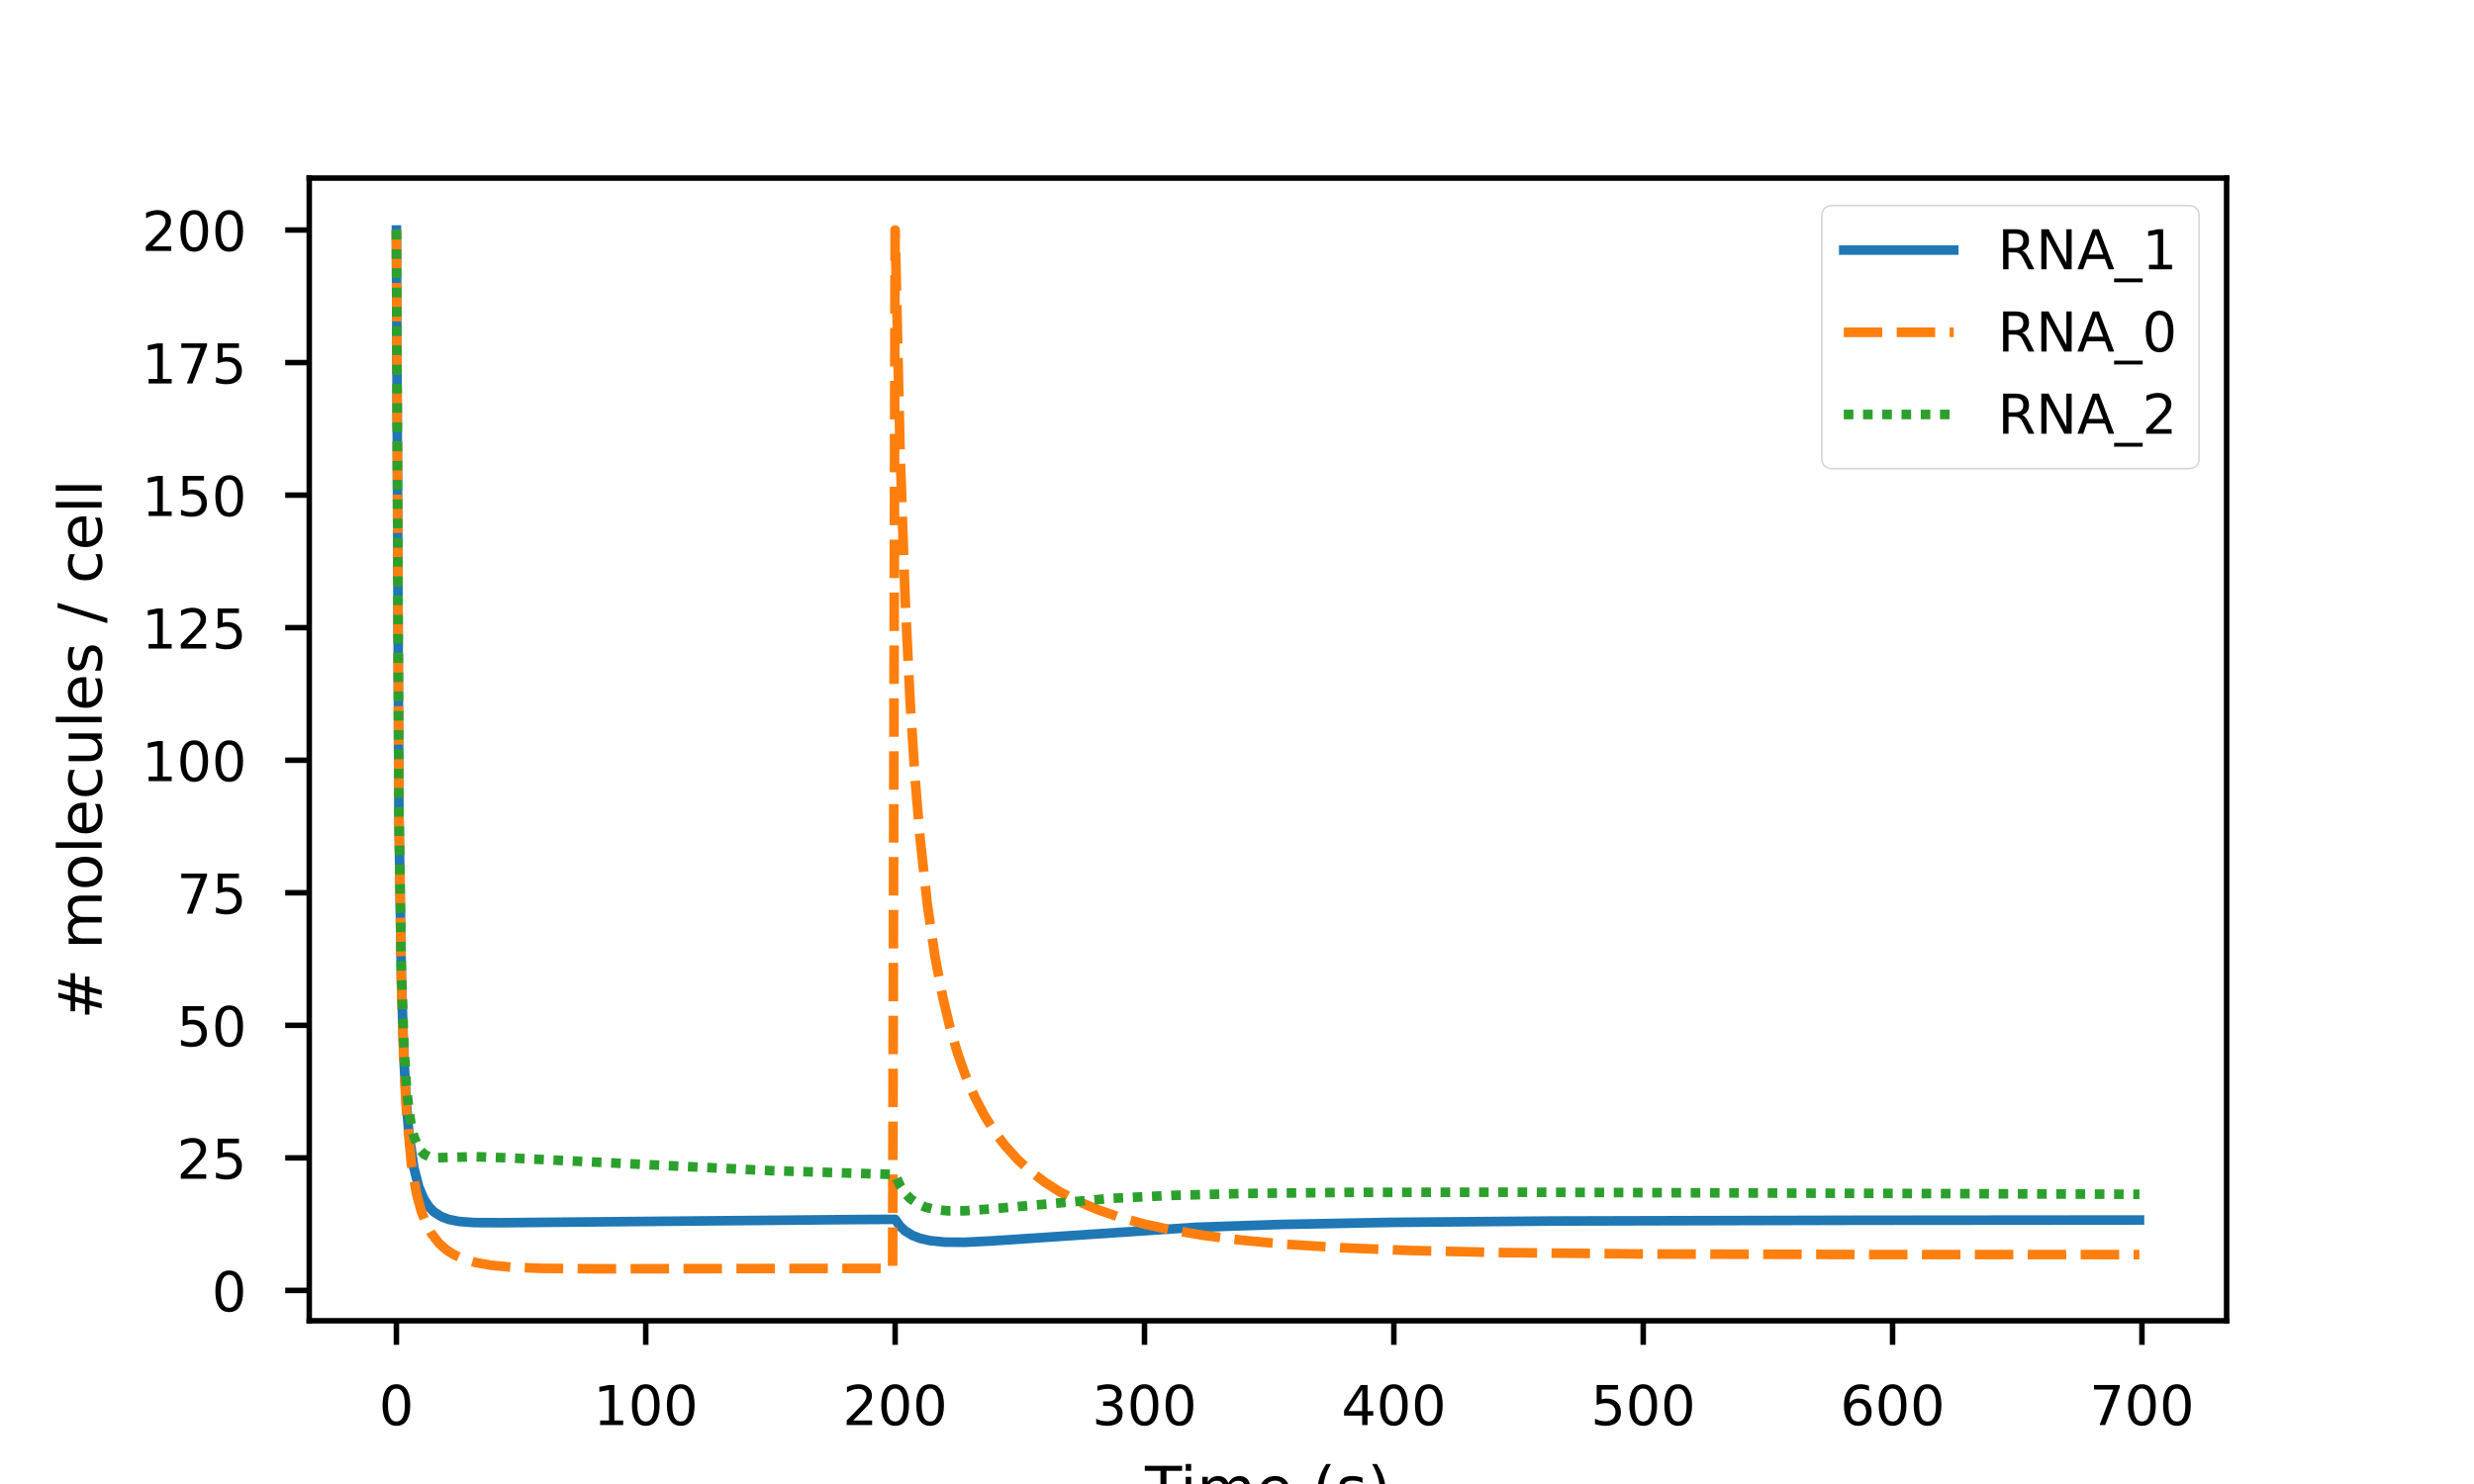
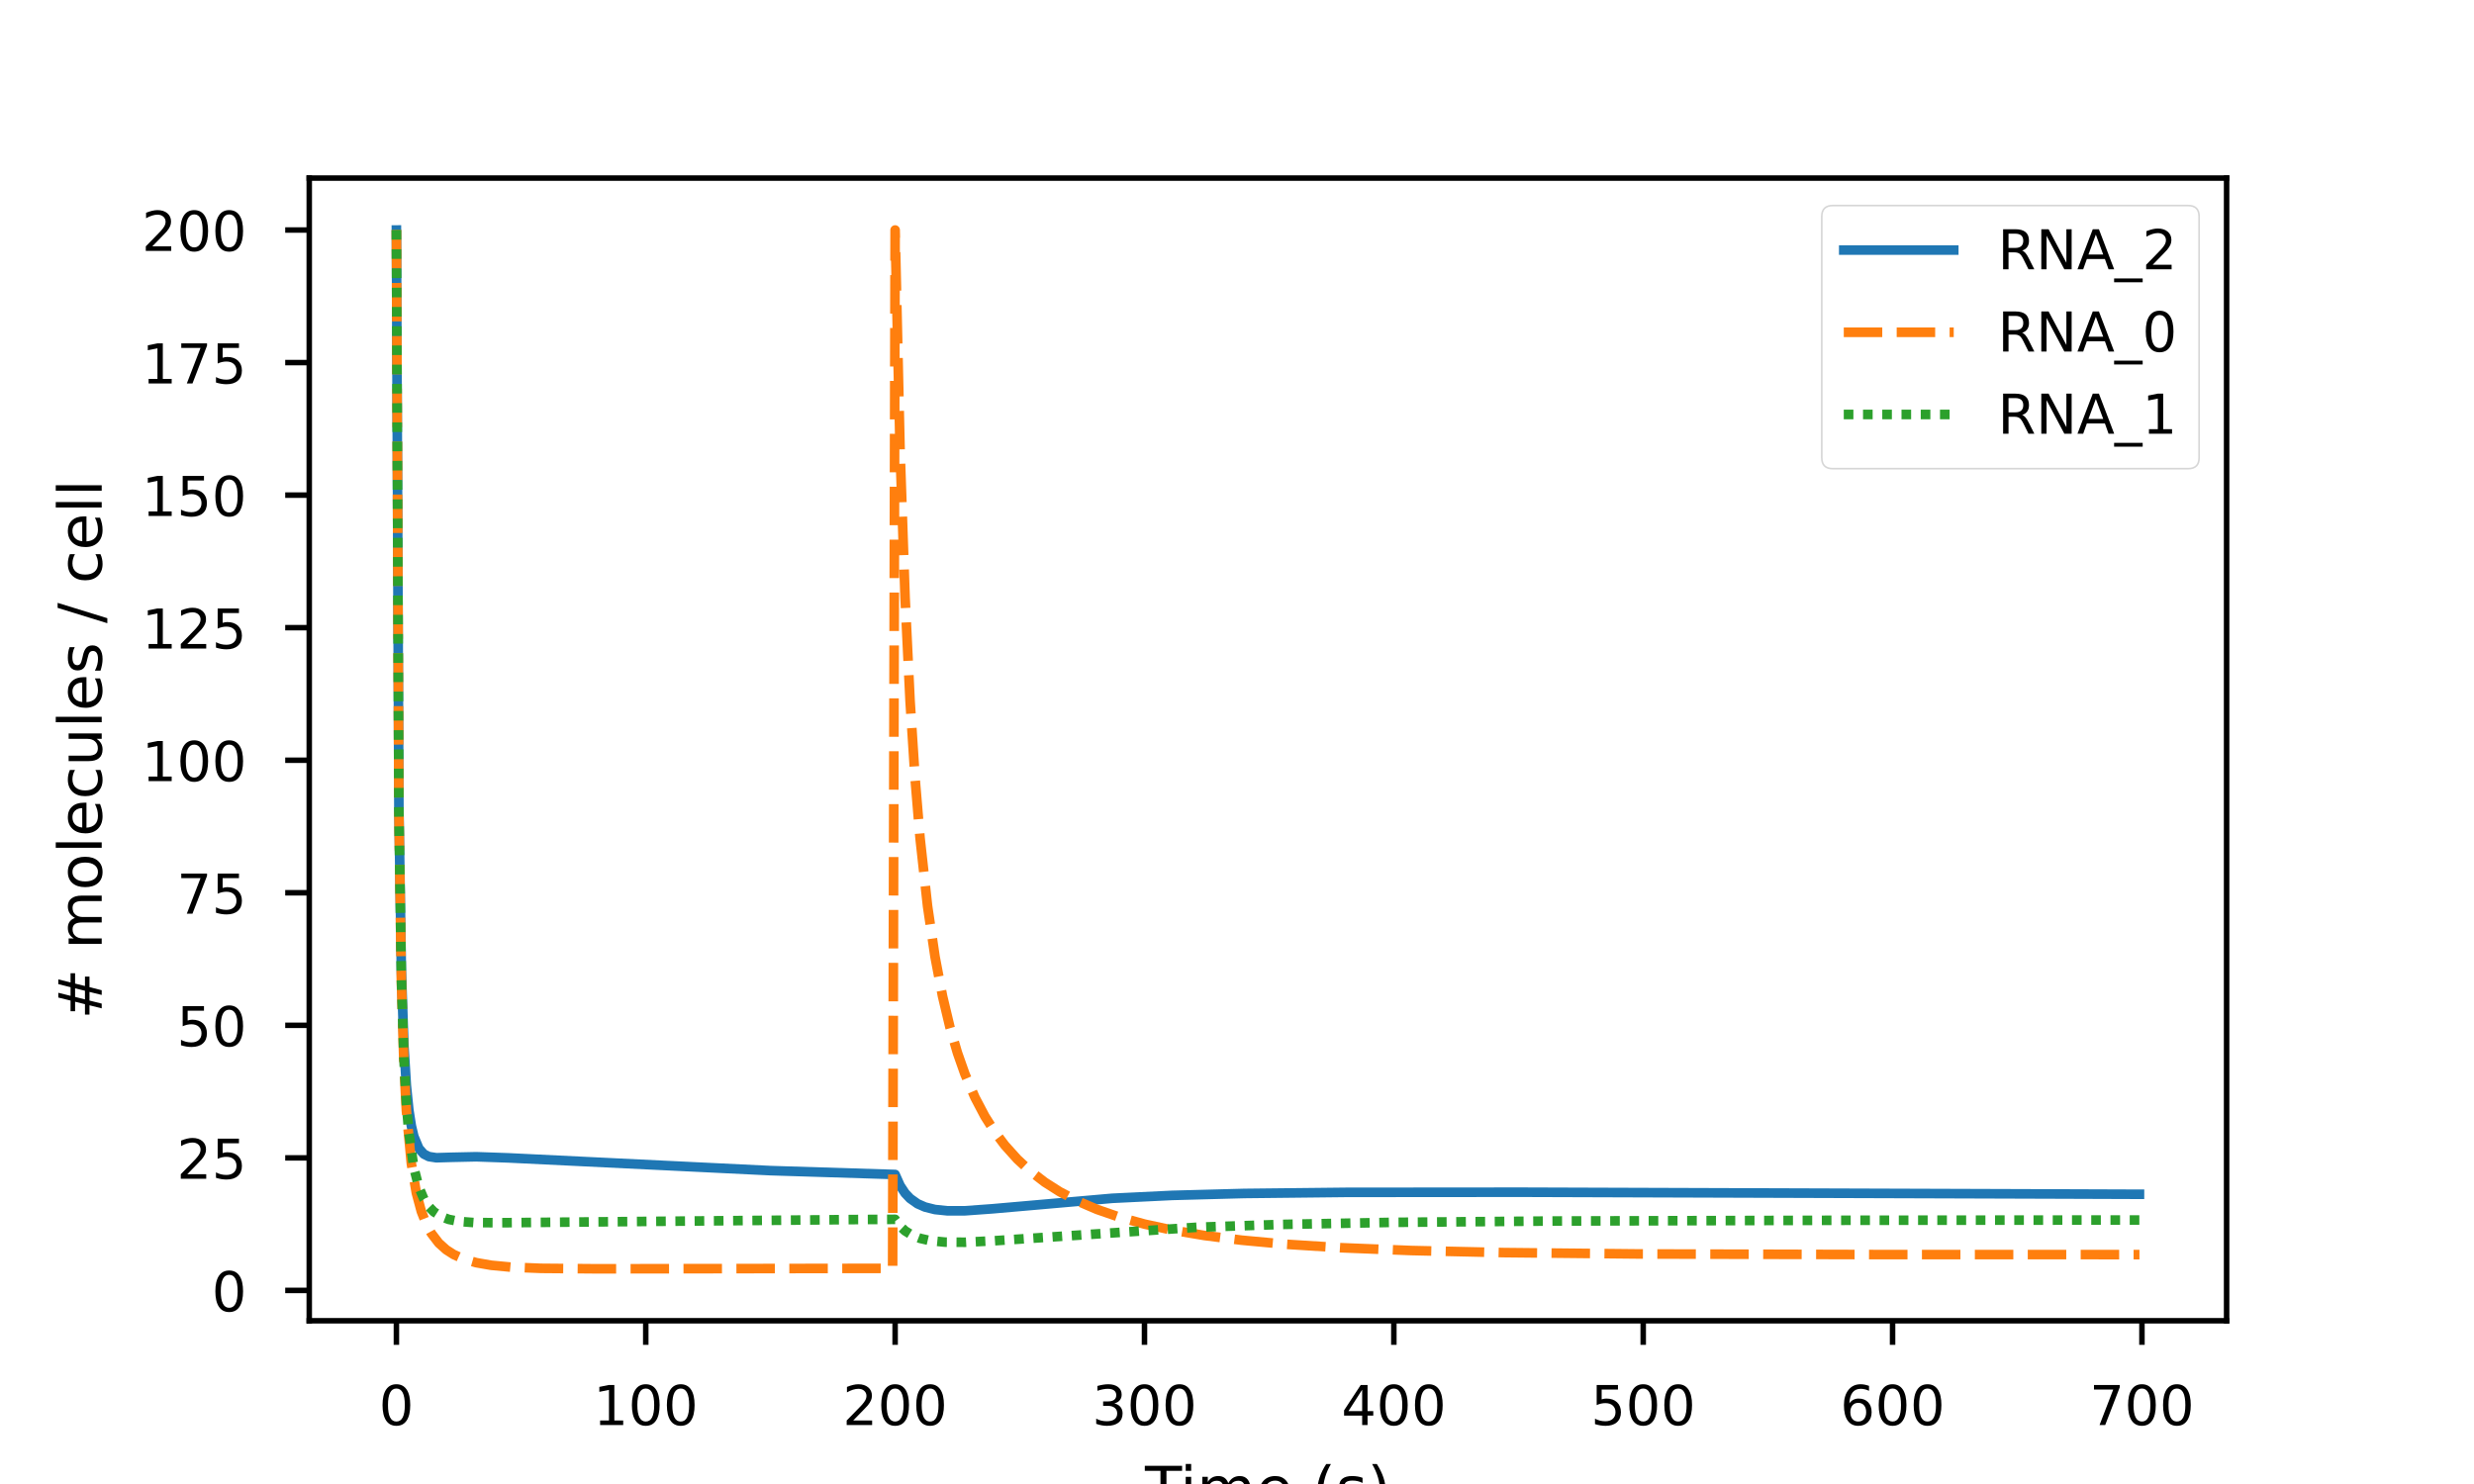
<svg xmlns="http://www.w3.org/2000/svg" xmlns:xlink="http://www.w3.org/1999/xlink" width="360pt" height="216pt" viewBox="0 0 360 216" version="1.1">
  <defs>
    <style type="text/css">*{stroke-linejoin: round; stroke-linecap: butt}</style>
  </defs>
  <g id="figure_1">
    <g id="patch_1">
      <path d="M 0 216  L 360 216  L 360 0  L 0 0  z " style="fill: #ffffff" />
    </g>
    <g id="axes_1">
      <g id="patch_2">
        <path d="M 45 192.24  L 324 192.24  L 324 25.92  L 45 25.92  z " style="fill: #ffffff" />
      </g>
      <g id="PolyCollection_1" />
      <g id="PolyCollection_2" />
      <g id="PolyCollection_3" />
      <g id="matplotlib.axis_1">
        <g id="xtick_1">
          <g id="line2d_1">
            <defs>
-               <path id="m60f4b64328" d="M 0 0  L 0 3.5  " style="stroke: #000000; stroke-width: 0.8" />
+               <path id="me1e44f537f" d="M 0 0  L 0 3.5  " style="stroke: #000000; stroke-width: 0.8" />
            </defs>
            <g>
-               <use xlink:href="#m60f4b64328" x="57.682" y="192.24" style="stroke: #000000; stroke-width: 0.8" />
+               <use xlink:href="#me1e44f537f" x="57.682" y="192.24" style="stroke: #000000; stroke-width: 0.8" />
            </g>
          </g>
          <g id="text_1">
            <g transform="translate(55.13682 207.4187) scale(0.08 -0.08)">
              <defs>
                <path id="DejaVuSans-30" d="M 2034 4250  Q 1547 4250 1301 3770  Q 1056 3291 1056 2328  Q 1056 1369 1301 889  Q 1547 409 2034 409  Q 2525 409 2770 889  Q 3016 1369 3016 2328  Q 3016 3291 2770 3770  Q 2525 4250 2034 4250  z M 2034 4750  Q 2819 4750 3233 4129  Q 3647 3509 3647 2328  Q 3647 1150 3233 529  Q 2819 -91 2034 -91  Q 1250 -91 836 529  Q 422 1150 422 2328  Q 422 3509 836 4129  Q 1250 4750 2034 4750  z " transform="scale(0.015625)" />
              </defs>
              <use xlink:href="#DejaVuSans-30" />
            </g>
          </g>
        </g>
        <g id="xtick_2">
          <g id="line2d_2">
            <g>
-               <use xlink:href="#m60f4b64328" x="93.967" y="192.24" style="stroke: #000000; stroke-width: 0.8" />
+               <use xlink:href="#me1e44f537f" x="93.967" y="192.24" style="stroke: #000000; stroke-width: 0.8" />
            </g>
          </g>
          <g id="text_2">
            <g transform="translate(86.33242 207.4187) scale(0.08 -0.08)">
              <defs>
                <path id="DejaVuSans-31" d="M 794 531  L 1825 531  L 1825 4091  L 703 3866  L 703 4441  L 1819 4666  L 2450 4666  L 2450 531  L 3481 531  L 3481 0  L 794 0  L 794 531  z " transform="scale(0.015625)" />
              </defs>
              <use xlink:href="#DejaVuSans-31" />
              <use xlink:href="#DejaVuSans-30" x="63.623" />
              <use xlink:href="#DejaVuSans-30" x="127.246" />
            </g>
          </g>
        </g>
        <g id="xtick_3">
          <g id="line2d_3">
            <g>
-               <use xlink:href="#m60f4b64328" x="130.253" y="192.24" style="stroke: #000000; stroke-width: 0.8" />
+               <use xlink:href="#me1e44f537f" x="130.253" y="192.24" style="stroke: #000000; stroke-width: 0.8" />
            </g>
          </g>
          <g id="text_3">
            <g transform="translate(122.618 207.4187) scale(0.08 -0.08)">
              <defs>
                <path id="DejaVuSans-32" d="M 1228 531  L 3431 531  L 3431 0  L 469 0  L 469 531  Q 828 903 1448 1529  Q 2069 2156 2228 2338  Q 2531 2678 2651 2914  Q 2772 3150 2772 3378  Q 2772 3750 2511 3984  Q 2250 4219 1831 4219  Q 1534 4219 1204 4116  Q 875 4013 500 3803  L 500 4441  Q 881 4594 1212 4672  Q 1544 4750 1819 4750  Q 2544 4750 2975 4387  Q 3406 4025 3406 3419  Q 3406 3131 3298 2873  Q 3191 2616 2906 2266  Q 2828 2175 2409 1742  Q 1991 1309 1228 531  z " transform="scale(0.015625)" />
              </defs>
              <use xlink:href="#DejaVuSans-32" />
              <use xlink:href="#DejaVuSans-30" x="63.623" />
              <use xlink:href="#DejaVuSans-30" x="127.246" />
            </g>
          </g>
        </g>
        <g id="xtick_4">
          <g id="line2d_4">
            <g>
-               <use xlink:href="#m60f4b64328" x="166.539" y="192.24" style="stroke: #000000; stroke-width: 0.8" />
+               <use xlink:href="#me1e44f537f" x="166.539" y="192.24" style="stroke: #000000; stroke-width: 0.8" />
            </g>
          </g>
          <g id="text_4">
            <g transform="translate(158.9036 207.4187) scale(0.08 -0.08)">
              <defs>
                <path id="DejaVuSans-33" d="M 2597 2516  Q 3050 2419 3304 2112  Q 3559 1806 3559 1356  Q 3559 666 3084 287  Q 2609 -91 1734 -91  Q 1441 -91 1130 -33  Q 819 25 488 141  L 488 750  Q 750 597 1062 519  Q 1375 441 1716 441  Q 2309 441 2620 675  Q 2931 909 2931 1356  Q 2931 1769 2642 2001  Q 2353 2234 1838 2234  L 1294 2234  L 1294 2753  L 1863 2753  Q 2328 2753 2575 2939  Q 2822 3125 2822 3475  Q 2822 3834 2567 4026  Q 2313 4219 1838 4219  Q 1578 4219 1281 4162  Q 984 4106 628 3988  L 628 4550  Q 988 4650 1302 4700  Q 1616 4750 1894 4750  Q 2613 4750 3031 4423  Q 3450 4097 3450 3541  Q 3450 3153 3228 2886  Q 3006 2619 2597 2516  z " transform="scale(0.015625)" />
              </defs>
              <use xlink:href="#DejaVuSans-33" />
              <use xlink:href="#DejaVuSans-30" x="63.623" />
              <use xlink:href="#DejaVuSans-30" x="127.246" />
            </g>
          </g>
        </g>
        <g id="xtick_5">
          <g id="line2d_5">
            <g>
-               <use xlink:href="#m60f4b64328" x="202.824" y="192.24" style="stroke: #000000; stroke-width: 0.8" />
+               <use xlink:href="#me1e44f537f" x="202.824" y="192.24" style="stroke: #000000; stroke-width: 0.8" />
            </g>
          </g>
          <g id="text_5">
            <g transform="translate(195.1892 207.4187) scale(0.08 -0.08)">
              <defs>
                <path id="DejaVuSans-34" d="M 2419 4116  L 825 1625  L 2419 1625  L 2419 4116  z M 2253 4666  L 3047 4666  L 3047 1625  L 3713 1625  L 3713 1100  L 3047 1100  L 3047 0  L 2419 0  L 2419 1100  L 313 1100  L 313 1709  L 2253 4666  z " transform="scale(0.015625)" />
              </defs>
              <use xlink:href="#DejaVuSans-34" />
              <use xlink:href="#DejaVuSans-30" x="63.623" />
              <use xlink:href="#DejaVuSans-30" x="127.246" />
            </g>
          </g>
        </g>
        <g id="xtick_6">
          <g id="line2d_6">
            <g>
-               <use xlink:href="#m60f4b64328" x="239.11" y="192.24" style="stroke: #000000; stroke-width: 0.8" />
+               <use xlink:href="#me1e44f537f" x="239.11" y="192.24" style="stroke: #000000; stroke-width: 0.8" />
            </g>
          </g>
          <g id="text_6">
            <g transform="translate(231.4748 207.4187) scale(0.08 -0.08)">
              <defs>
                <path id="DejaVuSans-35" d="M 691 4666  L 3169 4666  L 3169 4134  L 1269 4134  L 1269 2991  Q 1406 3038 1543 3061  Q 1681 3084 1819 3084  Q 2600 3084 3056 2656  Q 3513 2228 3513 1497  Q 3513 744 3044 326  Q 2575 -91 1722 -91  Q 1428 -91 1123 -41  Q 819 9 494 109  L 494 744  Q 775 591 1075 516  Q 1375 441 1709 441  Q 2250 441 2565 725  Q 2881 1009 2881 1497  Q 2881 1984 2565 2268  Q 2250 2553 1709 2553  Q 1456 2553 1204 2497  Q 953 2441 691 2322  L 691 4666  z " transform="scale(0.015625)" />
              </defs>
              <use xlink:href="#DejaVuSans-35" />
              <use xlink:href="#DejaVuSans-30" x="63.623" />
              <use xlink:href="#DejaVuSans-30" x="127.246" />
            </g>
          </g>
        </g>
        <g id="xtick_7">
          <g id="line2d_7">
            <g>
-               <use xlink:href="#m60f4b64328" x="275.395" y="192.24" style="stroke: #000000; stroke-width: 0.8" />
+               <use xlink:href="#me1e44f537f" x="275.395" y="192.24" style="stroke: #000000; stroke-width: 0.8" />
            </g>
          </g>
          <g id="text_7">
            <g transform="translate(267.7604 207.4187) scale(0.08 -0.08)">
              <defs>
                <path id="DejaVuSans-36" d="M 2113 2584  Q 1688 2584 1439 2293  Q 1191 2003 1191 1497  Q 1191 994 1439 701  Q 1688 409 2113 409  Q 2538 409 2786 701  Q 3034 994 3034 1497  Q 3034 2003 2786 2293  Q 2538 2584 2113 2584  z M 3366 4563  L 3366 3988  Q 3128 4100 2886 4159  Q 2644 4219 2406 4219  Q 1781 4219 1451 3797  Q 1122 3375 1075 2522  Q 1259 2794 1537 2939  Q 1816 3084 2150 3084  Q 2853 3084 3261 2657  Q 3669 2231 3669 1497  Q 3669 778 3244 343  Q 2819 -91 2113 -91  Q 1303 -91 875 529  Q 447 1150 447 2328  Q 447 3434 972 4092  Q 1497 4750 2381 4750  Q 2619 4750 2861 4703  Q 3103 4656 3366 4563  z " transform="scale(0.015625)" />
              </defs>
              <use xlink:href="#DejaVuSans-36" />
              <use xlink:href="#DejaVuSans-30" x="63.623" />
              <use xlink:href="#DejaVuSans-30" x="127.246" />
            </g>
          </g>
        </g>
        <g id="xtick_8">
          <g id="line2d_8">
            <g>
-               <use xlink:href="#m60f4b64328" x="311.681" y="192.24" style="stroke: #000000; stroke-width: 0.8" />
+               <use xlink:href="#me1e44f537f" x="311.681" y="192.24" style="stroke: #000000; stroke-width: 0.8" />
            </g>
          </g>
          <g id="text_8">
            <g transform="translate(304.046 207.4187) scale(0.08 -0.08)">
              <defs>
                <path id="DejaVuSans-37" d="M 525 4666  L 3525 4666  L 3525 4397  L 1831 0  L 1172 0  L 2766 4134  L 525 4134  L 525 4666  z " transform="scale(0.015625)" />
              </defs>
              <use xlink:href="#DejaVuSans-37" />
              <use xlink:href="#DejaVuSans-30" x="63.623" />
              <use xlink:href="#DejaVuSans-30" x="127.246" />
            </g>
          </g>
        </g>
        <g id="text_9">
          <g transform="translate(166.6106 219.7691) scale(0.088 -0.088)">
            <defs>
              <path id="DejaVuSans-54" d="M -19 4666  L 3928 4666  L 3928 4134  L 2272 4134  L 2272 0  L 1638 0  L 1638 4134  L -19 4134  L -19 4666  z " transform="scale(0.015625)" />
              <path id="DejaVuSans-69" d="M 603 3500  L 1178 3500  L 1178 0  L 603 0  L 603 3500  z M 603 4863  L 1178 4863  L 1178 4134  L 603 4134  L 603 4863  z " transform="scale(0.015625)" />
              <path id="DejaVuSans-6d" d="M 3328 2828  Q 3544 3216 3844 3400  Q 4144 3584 4550 3584  Q 5097 3584 5394 3201  Q 5691 2819 5691 2113  L 5691 0  L 5113 0  L 5113 2094  Q 5113 2597 4934 2840  Q 4756 3084 4391 3084  Q 3944 3084 3684 2787  Q 3425 2491 3425 1978  L 3425 0  L 2847 0  L 2847 2094  Q 2847 2600 2669 2842  Q 2491 3084 2119 3084  Q 1678 3084 1418 2786  Q 1159 2488 1159 1978  L 1159 0  L 581 0  L 581 3500  L 1159 3500  L 1159 2956  Q 1356 3278 1631 3431  Q 1906 3584 2284 3584  Q 2666 3584 2933 3390  Q 3200 3197 3328 2828  z " transform="scale(0.015625)" />
              <path id="DejaVuSans-65" d="M 3597 1894  L 3597 1613  L 953 1613  Q 991 1019 1311 708  Q 1631 397 2203 397  Q 2534 397 2845 478  Q 3156 559 3463 722  L 3463 178  Q 3153 47 2828 -22  Q 2503 -91 2169 -91  Q 1331 -91 842 396  Q 353 884 353 1716  Q 353 2575 817 3079  Q 1281 3584 2069 3584  Q 2775 3584 3186 3129  Q 3597 2675 3597 1894  z M 3022 2063  Q 3016 2534 2758 2815  Q 2500 3097 2075 3097  Q 1594 3097 1305 2825  Q 1016 2553 972 2059  L 3022 2063  z " transform="scale(0.015625)" />
              <path id="DejaVuSans-20" transform="scale(0.015625)" />
              <path id="DejaVuSans-28" d="M 1984 4856  Q 1566 4138 1362 3434  Q 1159 2731 1159 2009  Q 1159 1288 1364 580  Q 1569 -128 1984 -844  L 1484 -844  Q 1016 -109 783 600  Q 550 1309 550 2009  Q 550 2706 781 3412  Q 1013 4119 1484 4856  L 1984 4856  z " transform="scale(0.015625)" />
              <path id="DejaVuSans-73" d="M 2834 3397  L 2834 2853  Q 2591 2978 2328 3040  Q 2066 3103 1784 3103  Q 1356 3103 1142 2972  Q 928 2841 928 2578  Q 928 2378 1081 2264  Q 1234 2150 1697 2047  L 1894 2003  Q 2506 1872 2764 1633  Q 3022 1394 3022 966  Q 3022 478 2636 193  Q 2250 -91 1575 -91  Q 1294 -91 989 -36  Q 684 19 347 128  L 347 722  Q 666 556 975 473  Q 1284 391 1588 391  Q 1994 391 2212 530  Q 2431 669 2431 922  Q 2431 1156 2273 1281  Q 2116 1406 1581 1522  L 1381 1569  Q 847 1681 609 1914  Q 372 2147 372 2553  Q 372 3047 722 3315  Q 1072 3584 1716 3584  Q 2034 3584 2315 3537  Q 2597 3491 2834 3397  z " transform="scale(0.015625)" />
              <path id="DejaVuSans-29" d="M 513 4856  L 1013 4856  Q 1481 4119 1714 3412  Q 1947 2706 1947 2009  Q 1947 1309 1714 600  Q 1481 -109 1013 -844  L 513 -844  Q 928 -128 1133 580  Q 1338 1288 1338 2009  Q 1338 2731 1133 3434  Q 928 4138 513 4856  z " transform="scale(0.015625)" />
            </defs>
            <use xlink:href="#DejaVuSans-54" />
            <use xlink:href="#DejaVuSans-69" x="57.959" />
            <use xlink:href="#DejaVuSans-6d" x="85.742" />
            <use xlink:href="#DejaVuSans-65" x="183.154" />
            <use xlink:href="#DejaVuSans-20" x="244.678" />
            <use xlink:href="#DejaVuSans-28" x="276.465" />
            <use xlink:href="#DejaVuSans-73" x="315.479" />
            <use xlink:href="#DejaVuSans-29" x="367.578" />
          </g>
        </g>
      </g>
      <g id="matplotlib.axis_2">
        <g id="ytick_1">
          <g id="line2d_9">
            <defs>
-               <path id="m5530a0d097" d="M 0 0  L -3.5 0  " style="stroke: #000000; stroke-width: 0.8" />
+               <path id="ma70164b96e" d="M 0 0  L -3.5 0  " style="stroke: #000000; stroke-width: 0.8" />
            </defs>
            <g>
-               <use xlink:href="#m5530a0d097" x="45" y="187.824" style="stroke: #000000; stroke-width: 0.8" />
+               <use xlink:href="#ma70164b96e" x="45" y="187.824" style="stroke: #000000; stroke-width: 0.8" />
            </g>
          </g>
          <g id="text_10">
            <g transform="translate(30.81 190.863) scale(0.08 -0.08)">
              <use xlink:href="#DejaVuSans-30" />
            </g>
          </g>
        </g>
        <g id="ytick_2">
          <g id="line2d_10">
            <g>
-               <use xlink:href="#m5530a0d097" x="45" y="168.531" style="stroke: #000000; stroke-width: 0.8" />
+               <use xlink:href="#ma70164b96e" x="45" y="168.531" style="stroke: #000000; stroke-width: 0.8" />
            </g>
          </g>
          <g id="text_11">
            <g transform="translate(25.72 171.57) scale(0.08 -0.08)">
              <use xlink:href="#DejaVuSans-32" />
              <use xlink:href="#DejaVuSans-35" x="63.623" />
            </g>
          </g>
        </g>
        <g id="ytick_3">
          <g id="line2d_11">
            <g>
-               <use xlink:href="#m5530a0d097" x="45" y="149.238" style="stroke: #000000; stroke-width: 0.8" />
+               <use xlink:href="#ma70164b96e" x="45" y="149.238" style="stroke: #000000; stroke-width: 0.8" />
            </g>
          </g>
          <g id="text_12">
            <g transform="translate(25.72 152.2771) scale(0.08 -0.08)">
              <use xlink:href="#DejaVuSans-35" />
              <use xlink:href="#DejaVuSans-30" x="63.623" />
            </g>
          </g>
        </g>
        <g id="ytick_4">
          <g id="line2d_12">
            <g>
-               <use xlink:href="#m5530a0d097" x="45" y="129.945" style="stroke: #000000; stroke-width: 0.8" />
+               <use xlink:href="#ma70164b96e" x="45" y="129.945" style="stroke: #000000; stroke-width: 0.8" />
            </g>
          </g>
          <g id="text_13">
            <g transform="translate(25.72 132.9841) scale(0.08 -0.08)">
              <use xlink:href="#DejaVuSans-37" />
              <use xlink:href="#DejaVuSans-35" x="63.623" />
            </g>
          </g>
        </g>
        <g id="ytick_5">
          <g id="line2d_13">
            <g>
-               <use xlink:href="#m5530a0d097" x="45" y="110.652" style="stroke: #000000; stroke-width: 0.8" />
+               <use xlink:href="#ma70164b96e" x="45" y="110.652" style="stroke: #000000; stroke-width: 0.8" />
            </g>
          </g>
          <g id="text_14">
            <g transform="translate(20.63 113.6912) scale(0.08 -0.08)">
              <use xlink:href="#DejaVuSans-31" />
              <use xlink:href="#DejaVuSans-30" x="63.623" />
              <use xlink:href="#DejaVuSans-30" x="127.246" />
            </g>
          </g>
        </g>
        <g id="ytick_6">
          <g id="line2d_14">
            <g>
-               <use xlink:href="#m5530a0d097" x="45" y="91.359" style="stroke: #000000; stroke-width: 0.8" />
+               <use xlink:href="#ma70164b96e" x="45" y="91.359" style="stroke: #000000; stroke-width: 0.8" />
            </g>
          </g>
          <g id="text_15">
            <g transform="translate(20.63 94.39822) scale(0.08 -0.08)">
              <use xlink:href="#DejaVuSans-31" />
              <use xlink:href="#DejaVuSans-32" x="63.623" />
              <use xlink:href="#DejaVuSans-35" x="127.246" />
            </g>
          </g>
        </g>
        <g id="ytick_7">
          <g id="line2d_15">
            <g>
-               <use xlink:href="#m5530a0d097" x="45" y="72.066" style="stroke: #000000; stroke-width: 0.8" />
+               <use xlink:href="#ma70164b96e" x="45" y="72.066" style="stroke: #000000; stroke-width: 0.8" />
            </g>
          </g>
          <g id="text_16">
            <g transform="translate(20.63 75.10527) scale(0.08 -0.08)">
              <use xlink:href="#DejaVuSans-31" />
              <use xlink:href="#DejaVuSans-35" x="63.623" />
              <use xlink:href="#DejaVuSans-30" x="127.246" />
            </g>
          </g>
        </g>
        <g id="ytick_8">
          <g id="line2d_16">
            <g>
-               <use xlink:href="#m5530a0d097" x="45" y="52.773" style="stroke: #000000; stroke-width: 0.8" />
+               <use xlink:href="#ma70164b96e" x="45" y="52.773" style="stroke: #000000; stroke-width: 0.8" />
            </g>
          </g>
          <g id="text_17">
            <g transform="translate(20.63 55.81232) scale(0.08 -0.08)">
              <use xlink:href="#DejaVuSans-31" />
              <use xlink:href="#DejaVuSans-37" x="63.623" />
              <use xlink:href="#DejaVuSans-35" x="127.246" />
            </g>
          </g>
        </g>
        <g id="ytick_9">
          <g id="line2d_17">
            <g>
-               <use xlink:href="#m5530a0d097" x="45" y="33.48" style="stroke: #000000; stroke-width: 0.8" />
+               <use xlink:href="#ma70164b96e" x="45" y="33.48" style="stroke: #000000; stroke-width: 0.8" />
            </g>
          </g>
          <g id="text_18">
            <g transform="translate(20.63 36.51937) scale(0.08 -0.08)">
              <use xlink:href="#DejaVuSans-32" />
              <use xlink:href="#DejaVuSans-30" x="63.623" />
              <use xlink:href="#DejaVuSans-30" x="127.246" />
            </g>
          </g>
        </g>
        <g id="text_19">
          <g transform="translate(14.79988 148.3534) rotate(-90) scale(0.088 -0.088)">
            <defs>
              <path id="DejaVuSans-23" d="M 3272 2816  L 2363 2816  L 2100 1772  L 3016 1772  L 3272 2816  z M 2803 4594  L 2478 3297  L 3391 3297  L 3719 4594  L 4219 4594  L 3897 3297  L 4872 3297  L 4872 2816  L 3775 2816  L 3519 1772  L 4513 1772  L 4513 1294  L 3397 1294  L 3072 0  L 2572 0  L 2894 1294  L 1978 1294  L 1656 0  L 1153 0  L 1478 1294  L 494 1294  L 494 1772  L 1594 1772  L 1856 2816  L 850 2816  L 850 3297  L 1978 3297  L 2297 4594  L 2803 4594  z " transform="scale(0.015625)" />
              <path id="DejaVuSans-6f" d="M 1959 3097  Q 1497 3097 1228 2736  Q 959 2375 959 1747  Q 959 1119 1226 758  Q 1494 397 1959 397  Q 2419 397 2687 759  Q 2956 1122 2956 1747  Q 2956 2369 2687 2733  Q 2419 3097 1959 3097  z M 1959 3584  Q 2709 3584 3137 3096  Q 3566 2609 3566 1747  Q 3566 888 3137 398  Q 2709 -91 1959 -91  Q 1206 -91 779 398  Q 353 888 353 1747  Q 353 2609 779 3096  Q 1206 3584 1959 3584  z " transform="scale(0.015625)" />
              <path id="DejaVuSans-6c" d="M 603 4863  L 1178 4863  L 1178 0  L 603 0  L 603 4863  z " transform="scale(0.015625)" />
              <path id="DejaVuSans-63" d="M 3122 3366  L 3122 2828  Q 2878 2963 2633 3030  Q 2388 3097 2138 3097  Q 1578 3097 1268 2742  Q 959 2388 959 1747  Q 959 1106 1268 751  Q 1578 397 2138 397  Q 2388 397 2633 464  Q 2878 531 3122 666  L 3122 134  Q 2881 22 2623 -34  Q 2366 -91 2075 -91  Q 1284 -91 818 406  Q 353 903 353 1747  Q 353 2603 823 3093  Q 1294 3584 2113 3584  Q 2378 3584 2631 3529  Q 2884 3475 3122 3366  z " transform="scale(0.015625)" />
              <path id="DejaVuSans-75" d="M 544 1381  L 544 3500  L 1119 3500  L 1119 1403  Q 1119 906 1312 657  Q 1506 409 1894 409  Q 2359 409 2629 706  Q 2900 1003 2900 1516  L 2900 3500  L 3475 3500  L 3475 0  L 2900 0  L 2900 538  Q 2691 219 2414 64  Q 2138 -91 1772 -91  Q 1169 -91 856 284  Q 544 659 544 1381  z M 1991 3584  L 1991 3584  z " transform="scale(0.015625)" />
              <path id="DejaVuSans-2f" d="M 1625 4666  L 2156 4666  L 531 -594  L 0 -594  L 1625 4666  z " transform="scale(0.015625)" />
            </defs>
            <use xlink:href="#DejaVuSans-23" />
            <use xlink:href="#DejaVuSans-20" x="83.789" />
            <use xlink:href="#DejaVuSans-6d" x="115.576" />
            <use xlink:href="#DejaVuSans-6f" x="212.988" />
            <use xlink:href="#DejaVuSans-6c" x="274.17" />
            <use xlink:href="#DejaVuSans-65" x="301.953" />
            <use xlink:href="#DejaVuSans-63" x="363.477" />
            <use xlink:href="#DejaVuSans-75" x="418.457" />
            <use xlink:href="#DejaVuSans-6c" x="481.836" />
            <use xlink:href="#DejaVuSans-65" x="509.619" />
            <use xlink:href="#DejaVuSans-73" x="571.143" />
            <use xlink:href="#DejaVuSans-20" x="623.242" />
            <use xlink:href="#DejaVuSans-2f" x="655.029" />
            <use xlink:href="#DejaVuSans-20" x="688.721" />
            <use xlink:href="#DejaVuSans-63" x="720.508" />
            <use xlink:href="#DejaVuSans-65" x="775.488" />
            <use xlink:href="#DejaVuSans-6c" x="837.012" />
            <use xlink:href="#DejaVuSans-6c" x="864.795" />
          </g>
        </g>
      </g>
      <g id="line2d_18">
-         <path d="M 57.682 33.48  L 58.045 118.109  L 58.408 142.516  L 58.77 154.01  L 59.133 160.631  L 59.496 164.892  L 60.222 169.963  L 60.948 172.785  L 61.673 174.511  L 62.399 175.627  L 63.125 176.374  L 64.213 177.079  L 65.302 177.487  L 66.753 177.778  L 68.93 177.947  L 72.922 177.971  L 124.447 177.509  L 130.253 177.478  L 130.979 178.476  L 131.704 179.155  L 132.793 179.826  L 133.882 180.246  L 135.333 180.577  L 137.51 180.794  L 140.413 180.814  L 144.767 180.59  L 174.159 178.631  L 186.496 178.218  L 202.461 177.919  L 226.047 177.722  L 270.678 177.61  L 311.318 177.576  L 311.318 177.576  " clip-path="url(#p1688ae1ba9)" style="fill: none; stroke: #1f77b4; stroke-width: 1.4; stroke-linecap: square" />
+         <path d="M 57.682 33.48  L 58.045 117.631  L 58.408 141.326  L 58.77 152.091  L 59.133 158.002  L 59.496 161.584  L 59.859 163.884  L 60.222 165.412  L 60.948 167.158  L 61.673 167.977  L 62.399 168.344  L 63.488 168.513  L 65.665 168.449  L 69.293 168.369  L 74.01 168.534  L 112.11 170.387  L 130.253 170.95  L 130.979 172.575  L 131.704 173.67  L 132.43 174.439  L 133.519 175.209  L 134.607 175.688  L 136.059 176.051  L 137.873 176.239  L 140.413 176.234  L 144.404 175.945  L 161.821 174.418  L 170.53 173.993  L 181.053 173.711  L 195.93 173.551  L 221.33 173.53  L 299.344 173.786  L 311.318 173.828  L 311.318 173.828  " clip-path="url(#p2a2608ed92)" style="fill: none; stroke: #1f77b4; stroke-width: 1.4; stroke-linecap: square" />
      </g>
      <g id="line2d_19">
-         <path d="M 57.682 33.48  L 58.045 118.284  L 58.408 142.957  L 58.77 154.73  L 59.133 161.633  L 59.859 169.389  L 60.585 173.644  L 61.31 176.33  L 62.036 178.174  L 62.762 179.51  L 63.85 180.929  L 64.939 181.907  L 66.028 182.605  L 67.479 183.255  L 69.293 183.782  L 71.47 184.163  L 74.373 184.437  L 78.727 184.61  L 87.073 184.679  L 129.89 184.611  L 130.253 33.48  L 130.979 65.728  L 131.704 86.995  L 132.43 102.065  L 133.156 113.3  L 133.882 121.995  L 134.97 131.883  L 136.059 139.263  L 137.147 144.98  L 138.236 149.537  L 139.324 153.254  L 140.413 156.341  L 141.864 159.726  L 143.316 162.485  L 144.767 164.773  L 146.219 166.701  L 148.033 168.718  L 149.847 170.398  L 152.024 172.071  L 154.202 173.457  L 156.742 174.794  L 159.644 176.04  L 162.91 177.169  L 166.539 178.168  L 170.53 179.035  L 175.247 179.827  L 180.69 180.514  L 187.221 181.112  L 195.204 181.613  L 205.364 182.018  L 218.79 182.318  L 238.384 182.515  L 272.855 182.606  L 311.318 182.608  L 311.318 182.608  " clip-path="url(#p1688ae1ba9)" style="fill: none; stroke-dasharray: 5.6,2.1; stroke-dashoffset: 0; stroke: #ff7f0e; stroke-width: 1.4" />
+         <path d="M 57.682 33.48  L 58.045 118.284  L 58.408 142.957  L 58.77 154.73  L 59.133 161.633  L 59.859 169.389  L 60.585 173.644  L 61.31 176.33  L 62.036 178.174  L 62.762 179.51  L 63.85 180.929  L 64.939 181.907  L 66.028 182.605  L 67.479 183.255  L 69.293 183.782  L 71.47 184.163  L 74.373 184.437  L 78.727 184.61  L 87.073 184.679  L 129.89 184.611  L 130.253 33.48  L 130.979 65.728  L 131.704 86.995  L 132.43 102.065  L 133.156 113.3  L 133.882 121.995  L 134.97 131.883  L 136.059 139.263  L 137.147 144.98  L 138.236 149.537  L 139.324 153.254  L 140.413 156.341  L 141.864 159.726  L 143.316 162.485  L 144.767 164.773  L 146.219 166.701  L 148.033 168.718  L 149.847 170.398  L 152.024 172.071  L 154.202 173.457  L 156.742 174.794  L 159.644 176.04  L 162.91 177.169  L 166.539 178.168  L 170.53 179.035  L 175.247 179.827  L 180.69 180.514  L 187.221 181.112  L 195.204 181.613  L 205.364 182.018  L 218.79 182.318  L 238.384 182.515  L 272.855 182.606  L 311.318 182.608  L 311.318 182.608  " clip-path="url(#p2a2608ed92)" style="fill: none; stroke-dasharray: 5.6,2.1; stroke-dashoffset: 0; stroke: #ff7f0e; stroke-width: 1.4" />
      </g>
      <g id="line2d_20">
-         <path d="M 57.682 33.48  L 58.045 117.631  L 58.408 141.326  L 58.77 152.091  L 59.133 158.002  L 59.496 161.584  L 59.859 163.884  L 60.222 165.412  L 60.948 167.158  L 61.673 167.977  L 62.399 168.344  L 63.488 168.513  L 65.665 168.449  L 69.293 168.369  L 74.01 168.534  L 112.11 170.387  L 130.253 170.95  L 130.979 172.575  L 131.704 173.67  L 132.43 174.439  L 133.519 175.209  L 134.607 175.688  L 136.059 176.051  L 137.873 176.239  L 140.413 176.234  L 144.404 175.945  L 161.821 174.418  L 170.53 173.993  L 181.053 173.711  L 195.93 173.551  L 221.33 173.53  L 299.344 173.786  L 311.318 173.828  L 311.318 173.828  " clip-path="url(#p1688ae1ba9)" style="fill: none; stroke-dasharray: 1.4,1.4; stroke-dashoffset: 0; stroke: #2ca02c; stroke-width: 1.4" />
+         <path d="M 57.682 33.48  L 58.045 118.109  L 58.408 142.516  L 58.77 154.01  L 59.133 160.631  L 59.496 164.892  L 60.222 169.963  L 60.948 172.785  L 61.673 174.511  L 62.399 175.627  L 63.125 176.374  L 64.213 177.079  L 65.302 177.487  L 66.753 177.778  L 68.93 177.947  L 72.922 177.971  L 124.447 177.509  L 130.253 177.478  L 130.979 178.476  L 131.704 179.155  L 132.793 179.826  L 133.882 180.246  L 135.333 180.577  L 137.51 180.794  L 140.413 180.814  L 144.767 180.59  L 174.159 178.631  L 186.496 178.218  L 202.461 177.919  L 226.047 177.722  L 270.678 177.61  L 311.318 177.576  L 311.318 177.576  " clip-path="url(#p2a2608ed92)" style="fill: none; stroke-dasharray: 1.4,1.4; stroke-dashoffset: 0; stroke: #2ca02c; stroke-width: 1.4" />
      </g>
      <g id="line2d_21" />
      <g id="line2d_22" />
      <g id="line2d_23" />
      <g id="patch_3">
        <path d="M 45 192.24  L 45 25.92  " style="fill: none; stroke: #000000; stroke-width: 0.8; stroke-linejoin: miter; stroke-linecap: square" />
      </g>
      <g id="patch_4">
        <path d="M 324 192.24  L 324 25.92  " style="fill: none; stroke: #000000; stroke-width: 0.8; stroke-linejoin: miter; stroke-linecap: square" />
      </g>
      <g id="patch_5">
        <path d="M 45 192.24  L 324 192.24  " style="fill: none; stroke: #000000; stroke-width: 0.8; stroke-linejoin: miter; stroke-linecap: square" />
      </g>
      <g id="patch_6">
        <path d="M 45 25.92  L 324 25.92  " style="fill: none; stroke: #000000; stroke-width: 0.8; stroke-linejoin: miter; stroke-linecap: square" />
      </g>
      <g id="legend_1">
        <g id="patch_7">
          <path d="M 266.694 68.215  L 318.4 68.215  Q 320 68.215 320 66.615  L 320 31.52  Q 320 29.92 318.4 29.92  L 266.694 29.92  Q 265.094 29.92 265.094 31.52  L 265.094 66.615  Q 265.094 68.215 266.694 68.215  z " style="fill: #ffffff; opacity: 0.8; stroke: #cccccc; stroke-width: 0.24; stroke-linejoin: miter" />
        </g>
        <g id="line2d_24">
          <path d="M 268.294 36.399  L 276.294 36.399  L 284.294 36.399  " style="fill: none; stroke: #1f77b4; stroke-width: 1.4; stroke-linecap: square" />
        </g>
        <g id="text_20">
          <g transform="translate(290.6938 39.19875) scale(0.08 -0.08)">
            <defs>
              <path id="DejaVuSans-52" d="M 2841 2188  Q 3044 2119 3236 1894  Q 3428 1669 3622 1275  L 4263 0  L 3584 0  L 2988 1197  Q 2756 1666 2539 1819  Q 2322 1972 1947 1972  L 1259 1972  L 1259 0  L 628 0  L 628 4666  L 2053 4666  Q 2853 4666 3247 4331  Q 3641 3997 3641 3322  Q 3641 2881 3436 2590  Q 3231 2300 2841 2188  z M 1259 4147  L 1259 2491  L 2053 2491  Q 2509 2491 2742 2702  Q 2975 2913 2975 3322  Q 2975 3731 2742 3939  Q 2509 4147 2053 4147  L 1259 4147  z " transform="scale(0.015625)" />
              <path id="DejaVuSans-4e" d="M 628 4666  L 1478 4666  L 3547 763  L 3547 4666  L 4159 4666  L 4159 0  L 3309 0  L 1241 3903  L 1241 0  L 628 0  L 628 4666  z " transform="scale(0.015625)" />
              <path id="DejaVuSans-41" d="M 2188 4044  L 1331 1722  L 3047 1722  L 2188 4044  z M 1831 4666  L 2547 4666  L 4325 0  L 3669 0  L 3244 1197  L 1141 1197  L 716 0  L 50 0  L 1831 4666  z " transform="scale(0.015625)" />
              <path id="DejaVuSans-5f" d="M 3263 -1063  L 3263 -1509  L -63 -1509  L -63 -1063  L 3263 -1063  z " transform="scale(0.015625)" />
            </defs>
            <use xlink:href="#DejaVuSans-52" />
            <use xlink:href="#DejaVuSans-4e" x="69.482" />
            <use xlink:href="#DejaVuSans-41" x="144.287" />
            <use xlink:href="#DejaVuSans-5f" x="212.695" />
-             <use xlink:href="#DejaVuSans-31" x="262.695" />
+             <use xlink:href="#DejaVuSans-32" x="262.695" />
          </g>
        </g>
        <g id="line2d_25">
          <path d="M 268.294 48.364  L 276.294 48.364  L 284.294 48.364  " style="fill: none; stroke-dasharray: 5.6,2.1; stroke-dashoffset: 0; stroke: #ff7f0e; stroke-width: 1.4" />
        </g>
        <g id="text_21">
          <g transform="translate(290.6938 51.16375) scale(0.08 -0.08)">
            <use xlink:href="#DejaVuSans-52" />
            <use xlink:href="#DejaVuSans-4e" x="69.482" />
            <use xlink:href="#DejaVuSans-41" x="144.287" />
            <use xlink:href="#DejaVuSans-5f" x="212.695" />
            <use xlink:href="#DejaVuSans-30" x="262.695" />
          </g>
        </g>
        <g id="line2d_26">
          <path d="M 268.294 60.329  L 276.294 60.329  L 284.294 60.329  " style="fill: none; stroke-dasharray: 1.4,1.4; stroke-dashoffset: 0; stroke: #2ca02c; stroke-width: 1.4" />
        </g>
        <g id="text_22">
          <g transform="translate(290.6938 63.12875) scale(0.08 -0.08)">
            <use xlink:href="#DejaVuSans-52" />
            <use xlink:href="#DejaVuSans-4e" x="69.482" />
            <use xlink:href="#DejaVuSans-41" x="144.287" />
            <use xlink:href="#DejaVuSans-5f" x="212.695" />
-             <use xlink:href="#DejaVuSans-32" x="262.695" />
+             <use xlink:href="#DejaVuSans-31" x="262.695" />
          </g>
        </g>
      </g>
    </g>
  </g>
  <defs>
-     <clipPath id="p1688ae1ba9">
+     <clipPath id="p2a2608ed92">
      <rect x="45" y="25.92" width="279" height="166.32" />
    </clipPath>
  </defs>
</svg>
